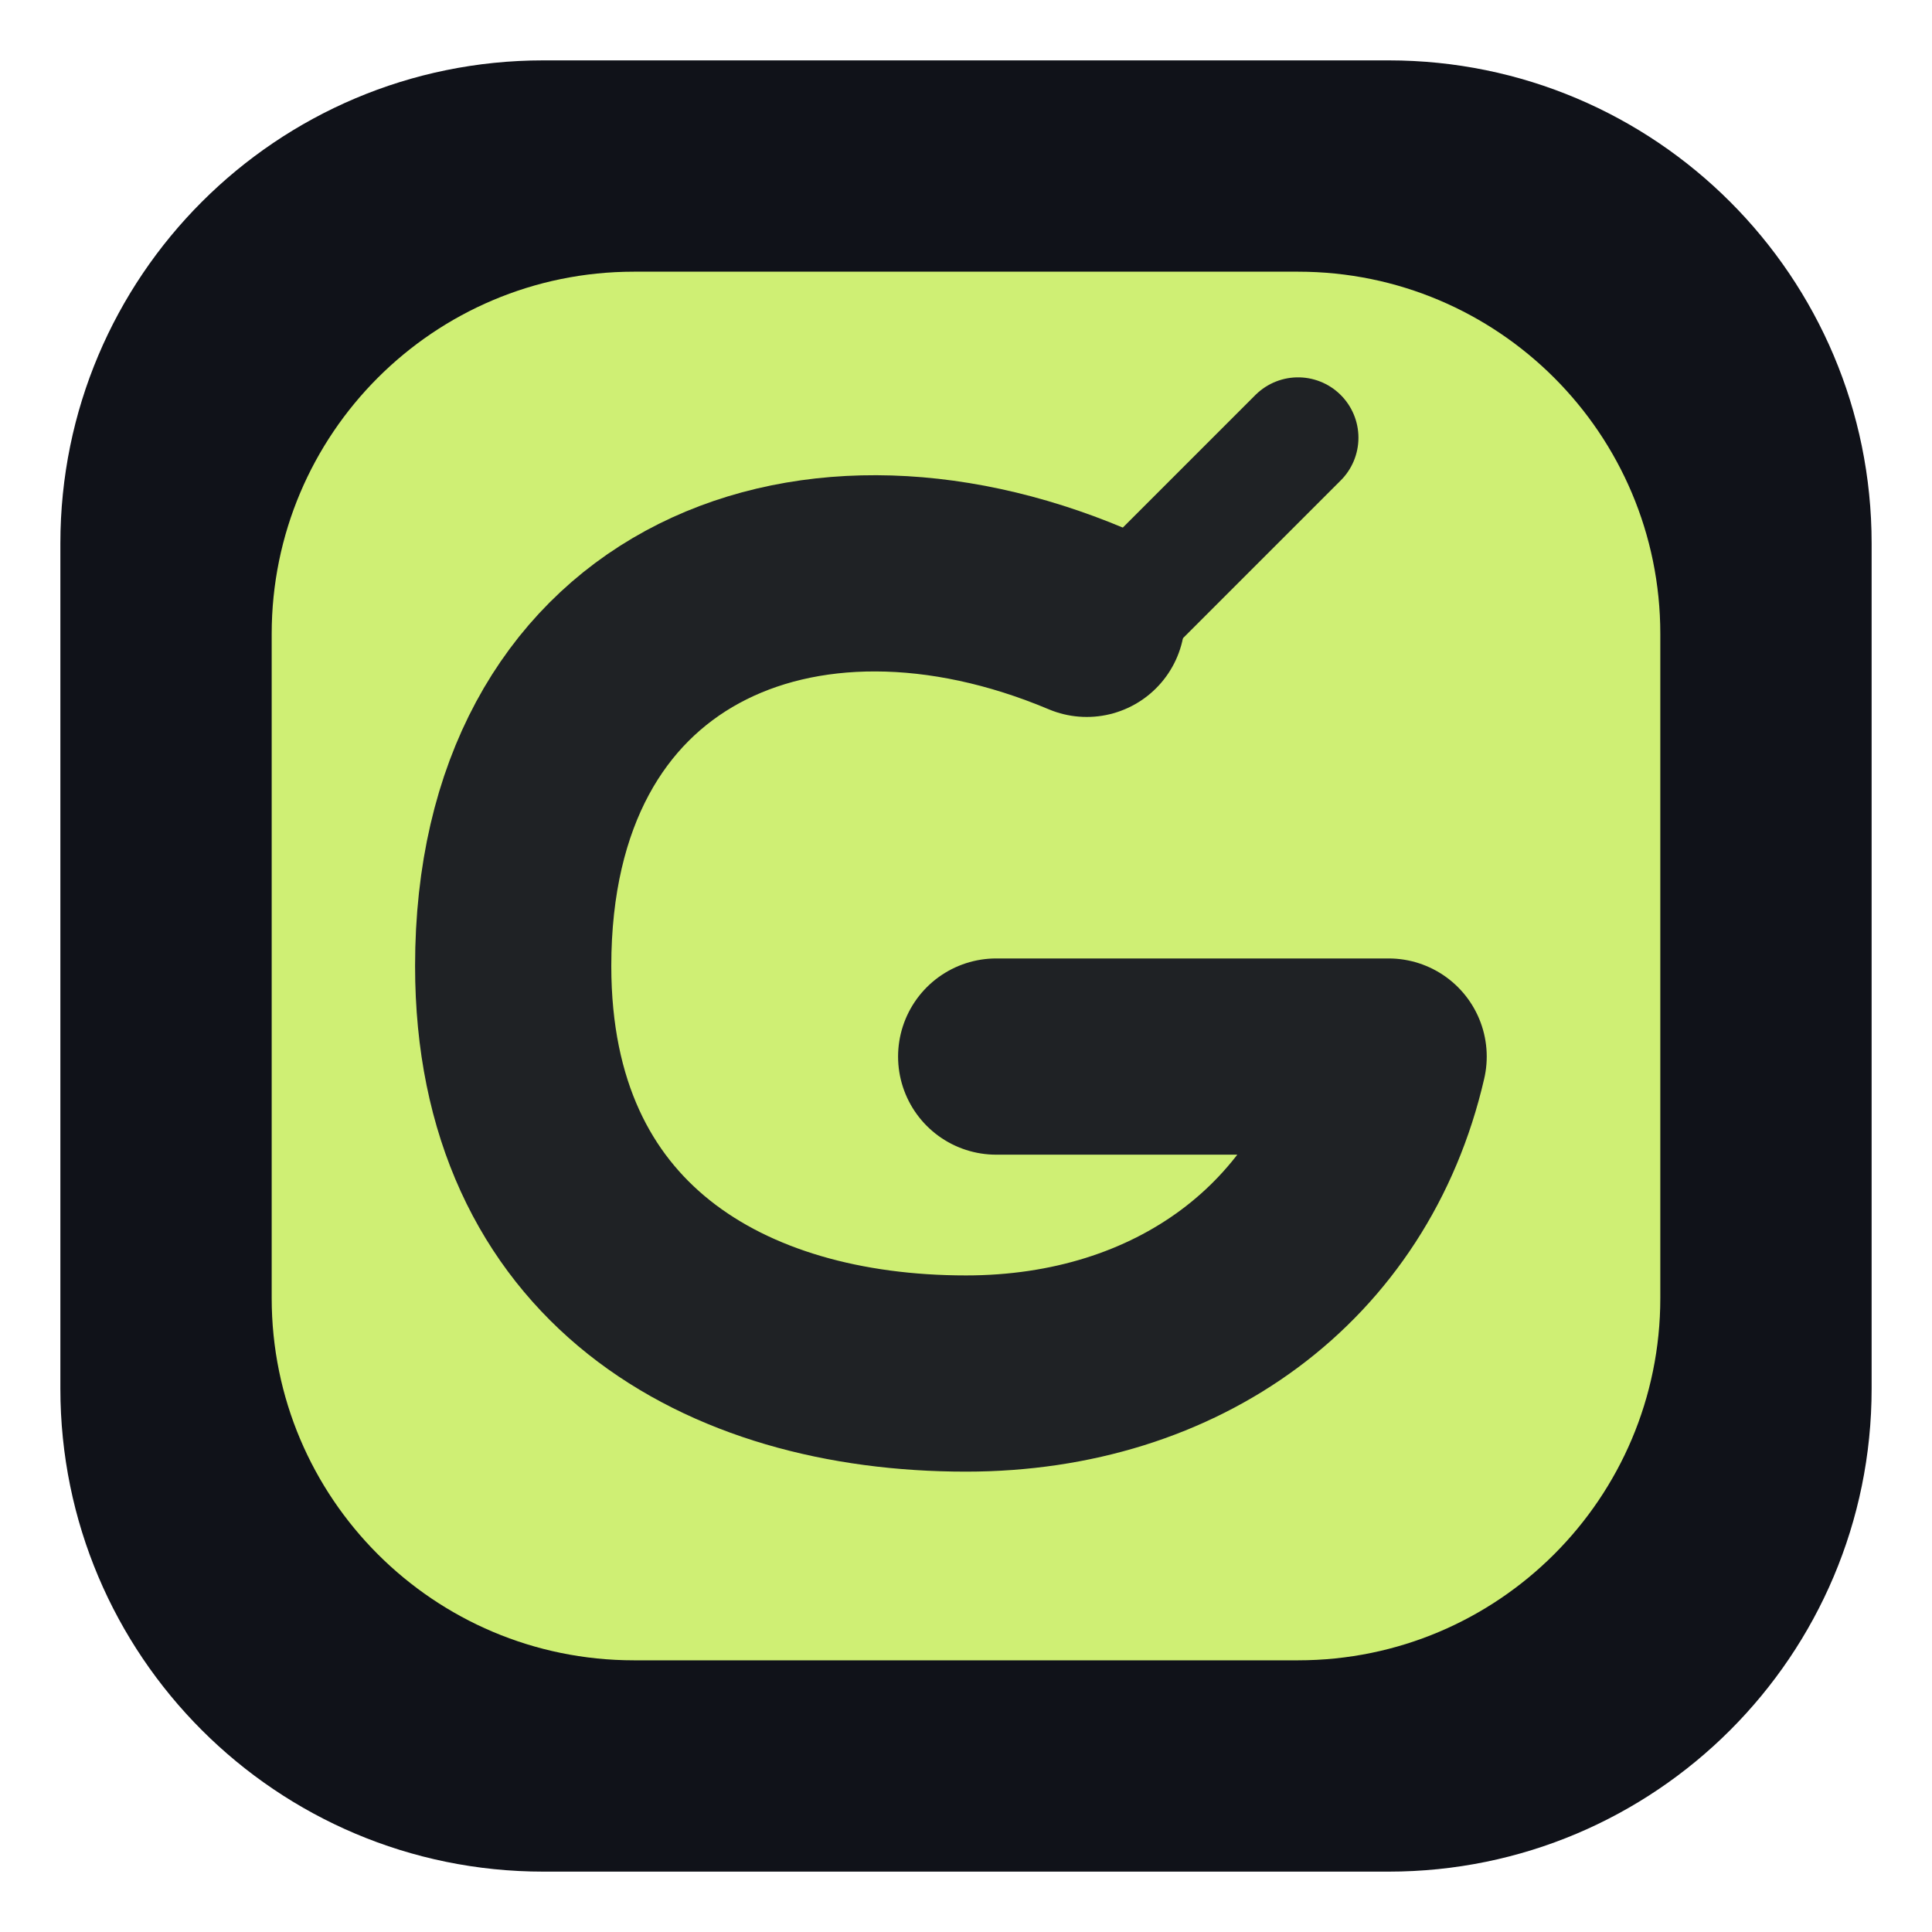
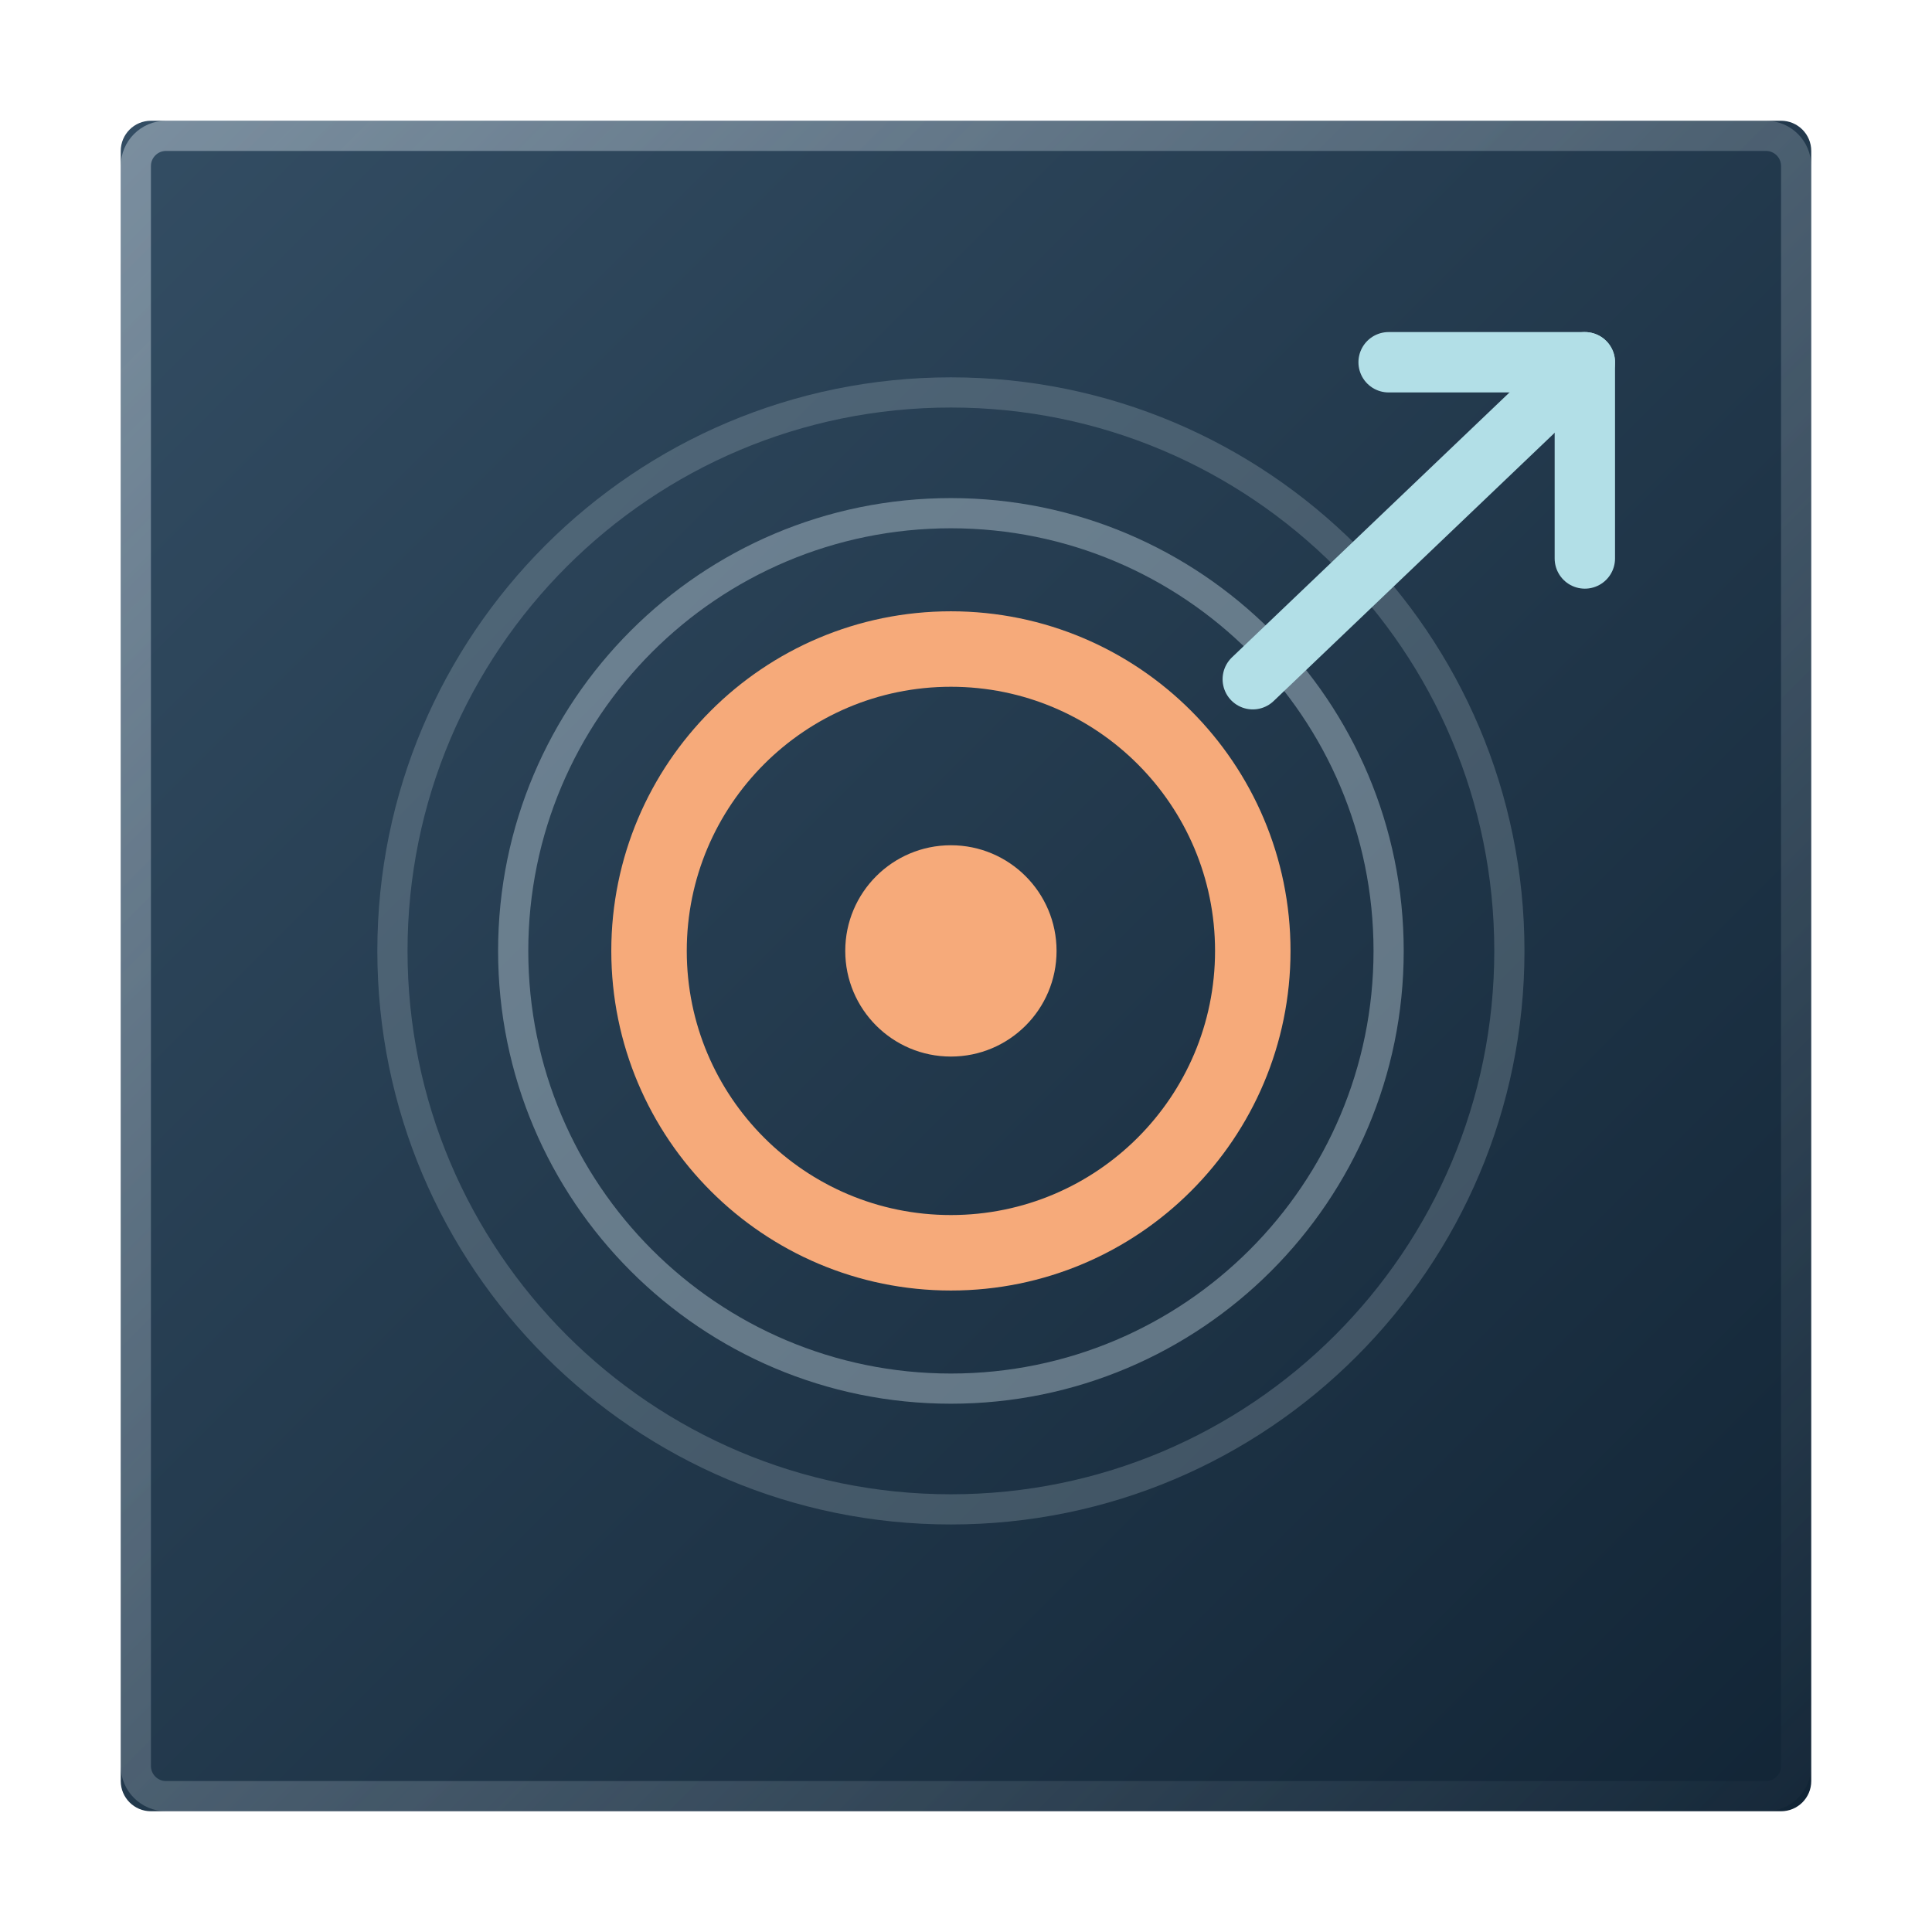
- <svg xmlns="http://www.w3.org/2000/svg" viewBox="0 0 128 128" role="img" aria-label="GatherForge">
-   <rect x="4" y="4" width="120" height="120" rx="32" fill="#101219" />
-   <rect x="18" y="18" width="92" height="92" rx="24" fill="#cfef74" />
-   <path d="M72 41c-19-8-38 0-38 23 0 19 14 27 30 27 14 0 25-8 28-21H66" fill="none" stroke="#1f2225" stroke-width="13" stroke-linecap="round" stroke-linejoin="round" />
-   <path d="m75 40 11-11" stroke="#1f2225" stroke-width="8" stroke-linecap="round" />
+ <svg xmlns="http://www.w3.org/2000/svg" width="128" height="128" viewBox="0 0 128 128" role="img" aria-label="GatherForge">
+   <defs>
+     <linearGradient id="tile" x1="0" y1="0" x2="1" y2="1">
+       <stop stop-color="#334D63" />
+       <stop offset="1" stop-color="#122536" />
+     </linearGradient>
+     <linearGradient id="shine" x1="0" y1="0" x2="1" y2="1">
+       <stop stop-color="#EDF7FF" stop-opacity=".38" />
+       <stop offset="1" stop-color="#EDF7FF" stop-opacity=".02" />
+     </linearGradient>
+   </defs>
+   <rect x="8" y="8" width="112" height="112" rx="2" fill="url(#tile)" />
+   <rect x="9" y="9" width="110" height="110" rx="2" fill="none" stroke="url(#shine)" stroke-width="2" />
+   <circle cx="63" cy="63" r="37" fill="none" stroke="#DCEBF3" stroke-opacity=".20" stroke-width="2" />
+   <circle cx="63" cy="63" r="29" fill="none" stroke="#DCEBF3" stroke-opacity=".37" stroke-width="2" />
+   <circle cx="63" cy="63" r="20" fill="none" stroke="#F6AA7A" stroke-width="5" />
+   <circle cx="63" cy="63" r="7" fill="#F6AA7A" />
+   <path d="M92 24h13v13" fill="none" stroke="#B2DFE7" stroke-width="4" stroke-linecap="round" stroke-linejoin="round" />
+   <path d="m83 45 22-21" fill="none" stroke="#B2DFE7" stroke-width="4" stroke-linecap="round" />
</svg>
